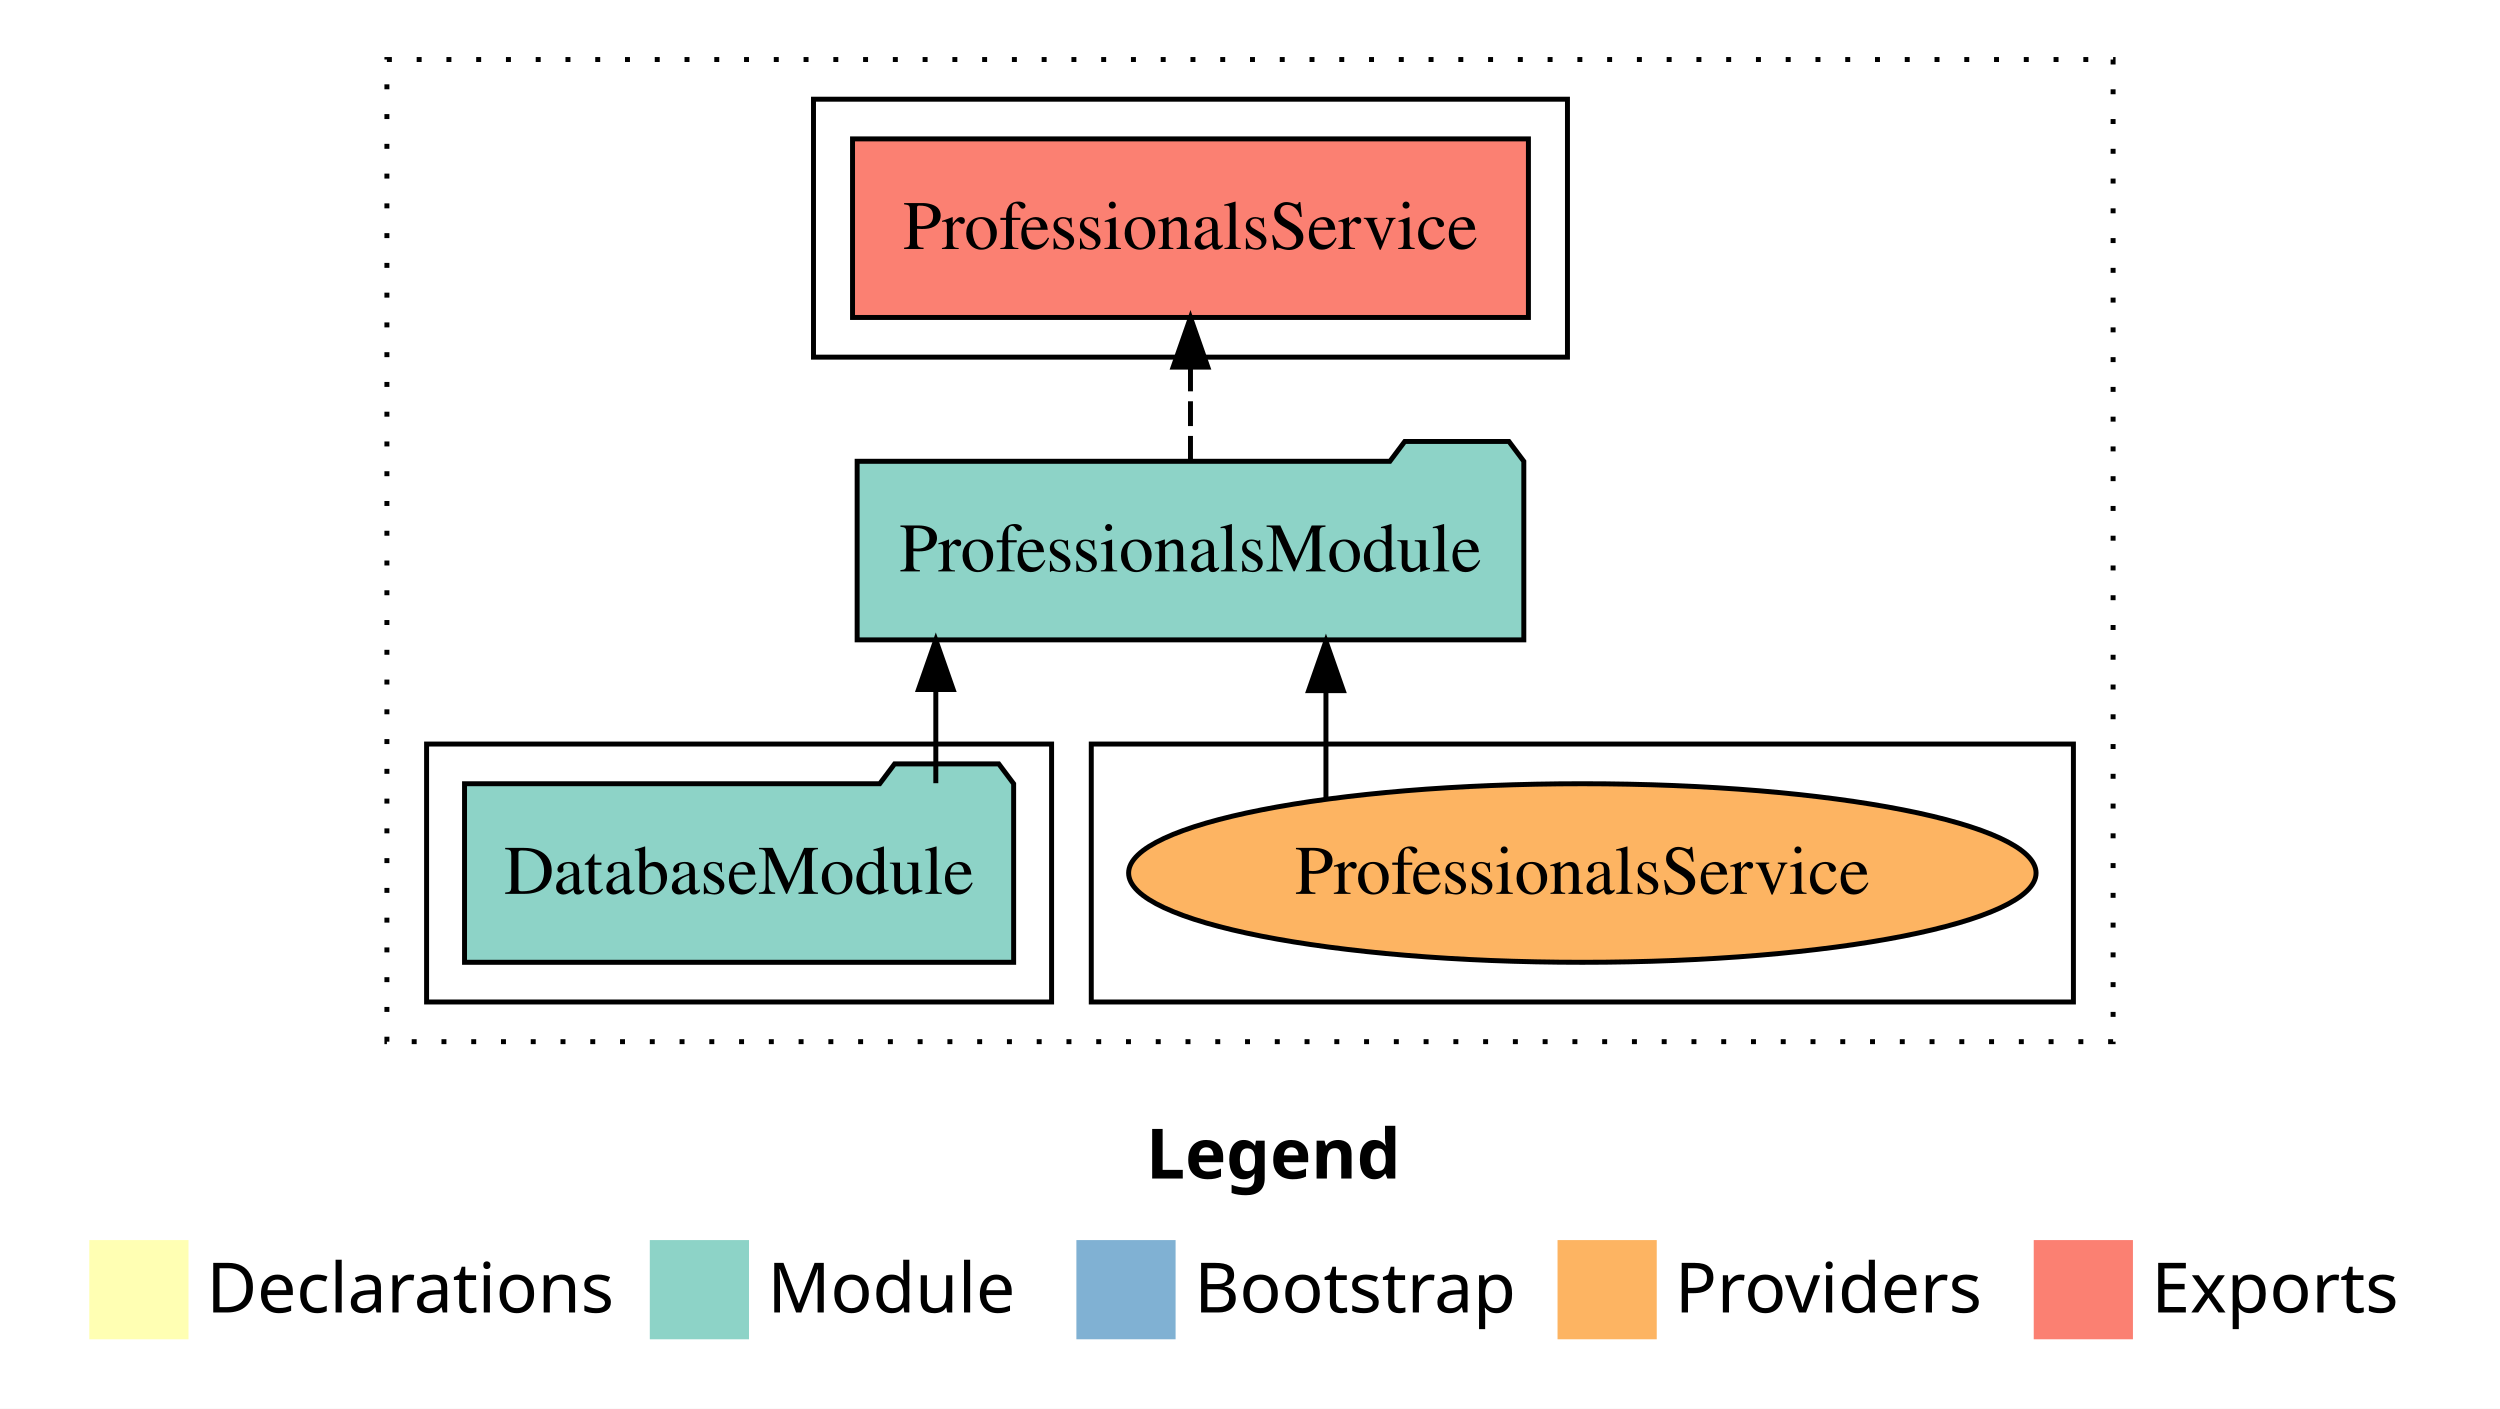
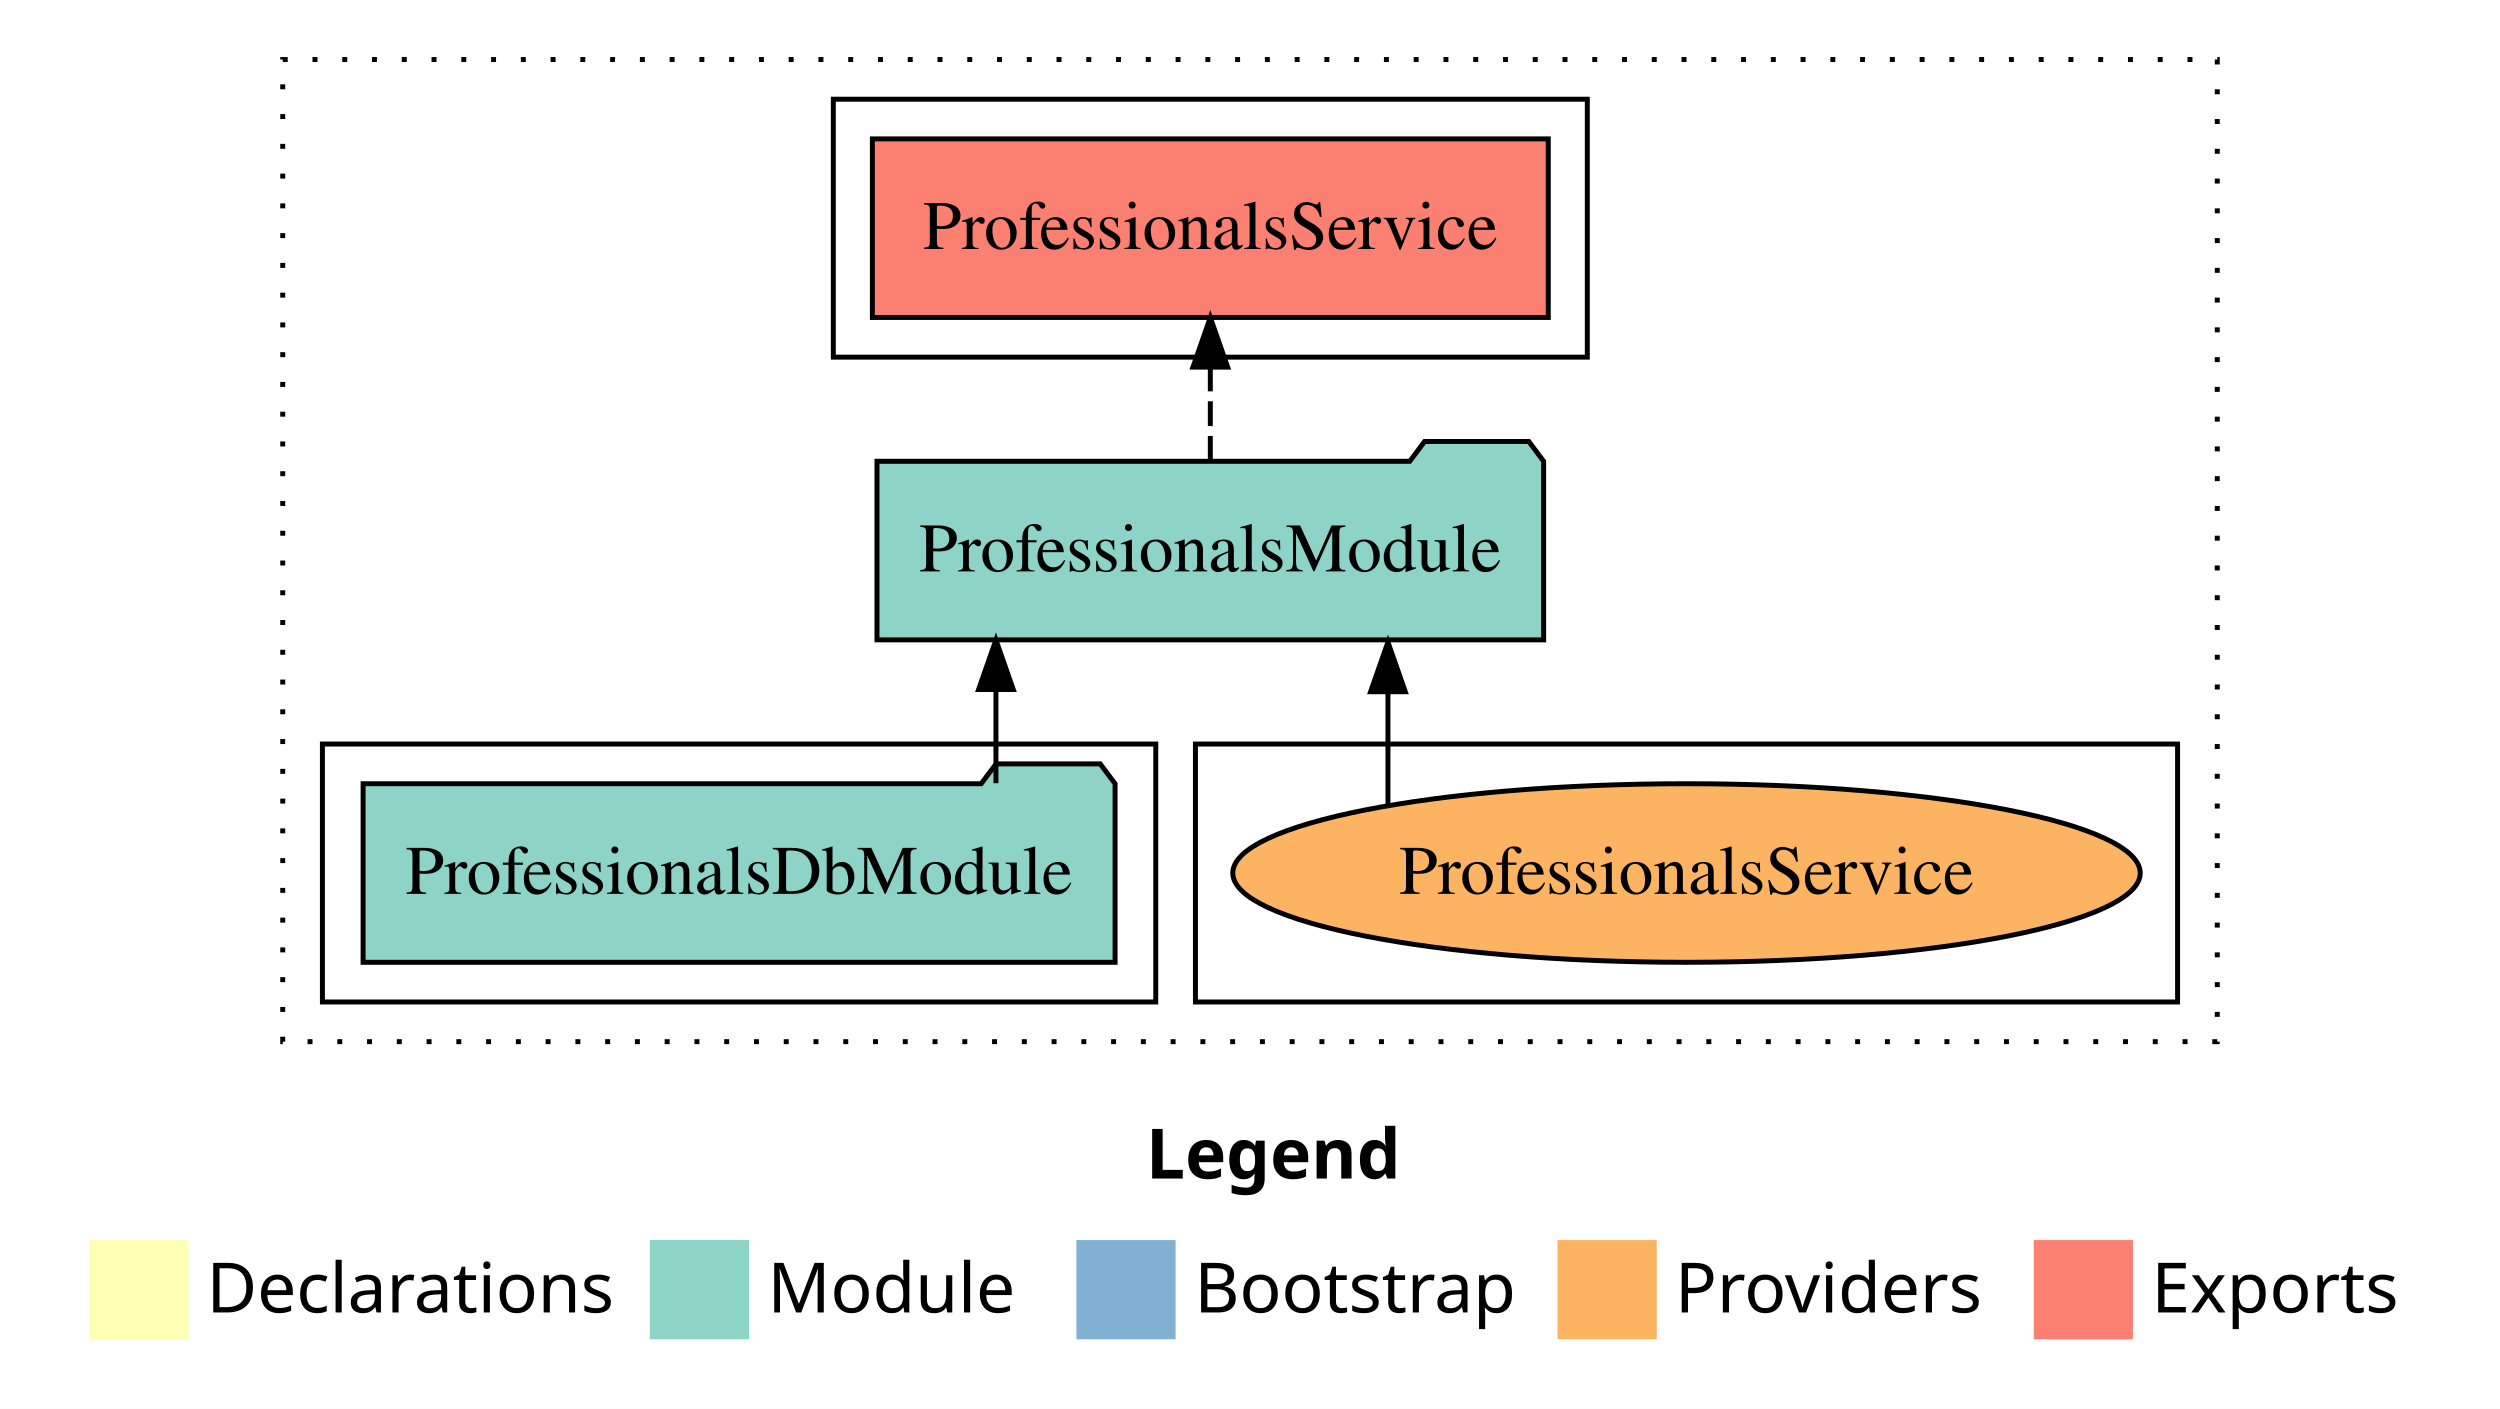
<svg xmlns="http://www.w3.org/2000/svg" width="504pt" height="284pt" viewBox="0.00 0.00 504.00 284.00">
  <g id="graph0" class="graph" transform="scale(1 1) rotate(0) translate(4 280)">
    <polygon fill="white" stroke="transparent" points="-4,4 -4,-280 500,-280 500,4 -4,4" />
    <text text-anchor="start" x="227.01" y="-42.4" font-family="Times-12" font-weight="bold" font-size="14.00">Legend</text>
    <polygon fill="#ffffb3" stroke="transparent" points="14,-10 14,-30 34,-30 34,-10 14,-10" />
    <text text-anchor="start" x="37.63" y="-15.4" font-family="Times-12" font-size="14.00">  Declarations</text>
    <polygon fill="#8dd3c7" stroke="transparent" points="127,-10 127,-30 147,-30 147,-10 127,-10" />
    <text text-anchor="start" x="150.73" y="-15.4" font-family="Times-12" font-size="14.00">  Module</text>
    <polygon fill="#80b1d3" stroke="transparent" points="213,-10 213,-30 233,-30 233,-10 213,-10" />
    <text text-anchor="start" x="236.78" y="-15.4" font-family="Times-12" font-size="14.00">  Bootstrap</text>
    <polygon fill="#fdb462" stroke="transparent" points="310,-10 310,-30 330,-30 330,-10 310,-10" />
    <text text-anchor="start" x="333.67" y="-15.4" font-family="Times-12" font-size="14.00">  Providers</text>
    <polygon fill="#fb8072" stroke="transparent" points="406,-10 406,-30 426,-30 426,-10 406,-10" />
    <text text-anchor="start" x="429.73" y="-15.4" font-family="Times-12" font-size="14.00">  Exports</text>
    <g id="clust1" class="cluster">
-       <polygon fill="none" stroke="black" stroke-dasharray="1,5" points="74,-70 74,-268 422,-268 422,-70 74,-70" />
+       <polygon fill="none" stroke="black" stroke-dasharray="1,5" points="53,-70 53,-268 443,-268 443,-70 53,-70" />
+     </g>
+     <g id="clust4" class="cluster">
+       <polygon fill="none" stroke="black" points="164,-208 164,-260 316,-260 316,-208 164,-208" />
    </g>
    <g id="clust6" class="cluster">
-       <polygon fill="none" stroke="black" points="216,-78 216,-130 414,-130 414,-78 216,-78" />
+       <polygon fill="none" stroke="black" points="237,-78 237,-130 435,-130 435,-78 237,-78" />
    </g>
    <g id="clust3" class="cluster">
-       <polygon fill="none" stroke="black" points="82,-78 82,-130 208,-130 208,-78 82,-78" />
-     </g>
-     <g id="clust4" class="cluster">
-       <polygon fill="none" stroke="black" points="160,-208 160,-260 312,-260 312,-208 160,-208" />
+       <polygon fill="none" stroke="black" points="61,-78 61,-130 229,-130 229,-78 61,-78" />
    </g>
    <g id="node1" class="node">
-       <polygon fill="#8dd3c7" stroke="black" points="200.35,-122 197.35,-126 176.35,-126 173.35,-122 89.65,-122 89.65,-86 200.35,-86 200.35,-122" />
-       <text text-anchor="middle" x="145" y="-99.8" font-family="Times,serif" font-size="14.00">DatabaseModule</text>
+       <polygon fill="#8dd3c7" stroke="black" points="220.8,-122 217.8,-126 196.8,-126 193.8,-122 69.2,-122 69.2,-86 220.8,-86 220.8,-122" />
+       <text text-anchor="middle" x="145" y="-99.8" font-family="Times,serif" font-size="14.00">ProfessionalsDbModule</text>
    </g>
    <g id="node2" class="node">
-       <polygon fill="#8dd3c7" stroke="black" points="303.2,-187 300.2,-191 279.2,-191 276.2,-187 168.8,-187 168.8,-151 303.2,-151 303.2,-187" />
-       <text text-anchor="middle" x="236" y="-164.8" font-family="Times,serif" font-size="14.00">ProfessionalsModule</text>
+       <polygon fill="#8dd3c7" stroke="black" points="307.2,-187 304.2,-191 283.2,-191 280.2,-187 172.8,-187 172.8,-151 307.2,-151 307.2,-187" />
+       <text text-anchor="middle" x="240" y="-164.8" font-family="Times,serif" font-size="14.00">ProfessionalsModule</text>
    </g>
    <g id="edge1" class="edge">
-       <path fill="none" stroke="black" d="M184.66,-122.11C184.66,-122.11 184.66,-140.99 184.66,-140.99" />
-       <polygon fill="black" stroke="black" points="181.16,-140.99 184.66,-150.99 188.16,-140.99 181.16,-140.99" />
+       <path fill="none" stroke="black" d="M196.78,-122.11C196.78,-122.11 196.78,-140.99 196.78,-140.99" />
+       <polygon fill="black" stroke="black" points="193.28,-140.99 196.78,-150.99 200.28,-140.99 193.28,-140.99" />
    </g>
    <g id="node3" class="node">
-       <polygon fill="#fb8072" stroke="black" points="304.13,-252 167.87,-252 167.87,-216 304.13,-216 304.13,-252" />
-       <text text-anchor="middle" x="236" y="-229.8" font-family="Times,serif" font-size="14.00">ProfessionalsService </text>
+       <polygon fill="#fb8072" stroke="black" points="308.13,-252 171.87,-252 171.87,-216 308.13,-216 308.13,-252" />
+       <text text-anchor="middle" x="240" y="-229.8" font-family="Times,serif" font-size="14.00">ProfessionalsService </text>
    </g>
    <g id="edge2" class="edge">
-       <path fill="none" stroke="black" stroke-dasharray="5,2" d="M236,-187.11C236,-187.11 236,-205.99 236,-205.99" />
-       <polygon fill="black" stroke="black" points="232.5,-205.99 236,-215.99 239.5,-205.99 232.5,-205.99" />
+       <path fill="none" stroke="black" stroke-dasharray="5,2" d="M240,-187.11C240,-187.11 240,-205.99 240,-205.99" />
+       <polygon fill="black" stroke="black" points="236.5,-205.99 240,-215.99 243.5,-205.99 236.5,-205.99" />
    </g>
    <g id="node4" class="node">
-       <ellipse fill="#fdb462" stroke="black" cx="315" cy="-104" rx="91.47" ry="18" />
-       <text text-anchor="middle" x="315" y="-99.8" font-family="Times,serif" font-size="14.00">ProfessionalsService</text>
+       <ellipse fill="#fdb462" stroke="black" cx="336" cy="-104" rx="91.47" ry="18" />
+       <text text-anchor="middle" x="336" y="-99.8" font-family="Times,serif" font-size="14.00">ProfessionalsService</text>
    </g>
    <g id="edge3" class="edge">
-       <path fill="none" stroke="black" d="M263.31,-119.08C263.31,-119.08 263.31,-140.76 263.31,-140.76" />
-       <polygon fill="black" stroke="black" points="259.81,-140.76 263.31,-150.76 266.81,-140.76 259.81,-140.76" />
+       <path fill="none" stroke="black" d="M275.81,-117.78C275.81,-117.78 275.81,-140.55 275.81,-140.55" />
+       <polygon fill="black" stroke="black" points="272.31,-140.55 275.81,-150.55 279.31,-140.55 272.31,-140.55" />
    </g>
  </g>
</svg>
